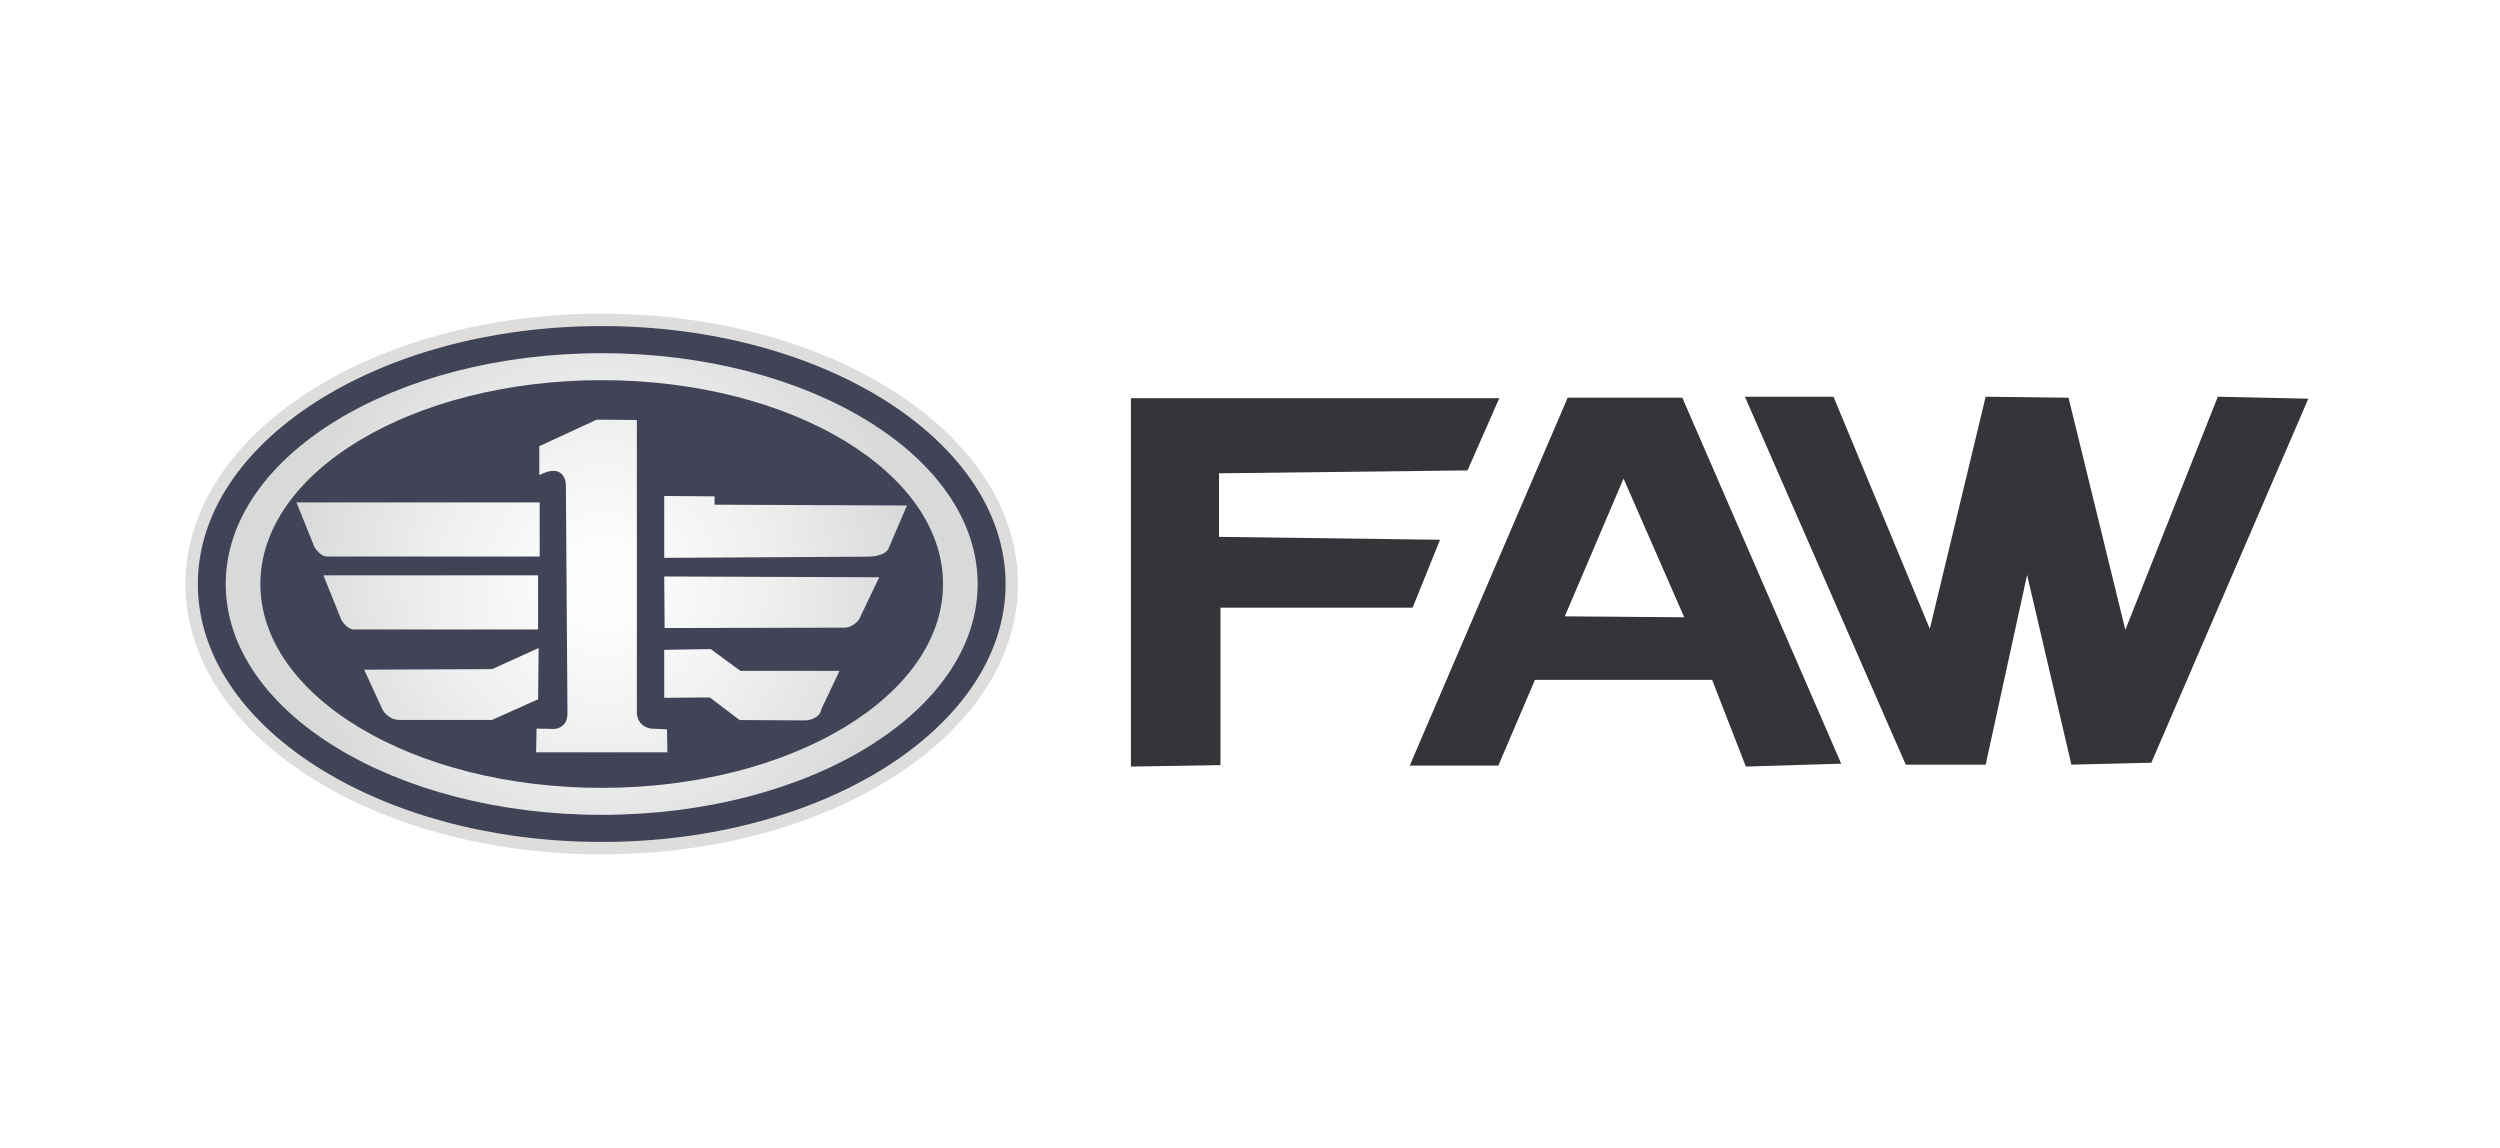
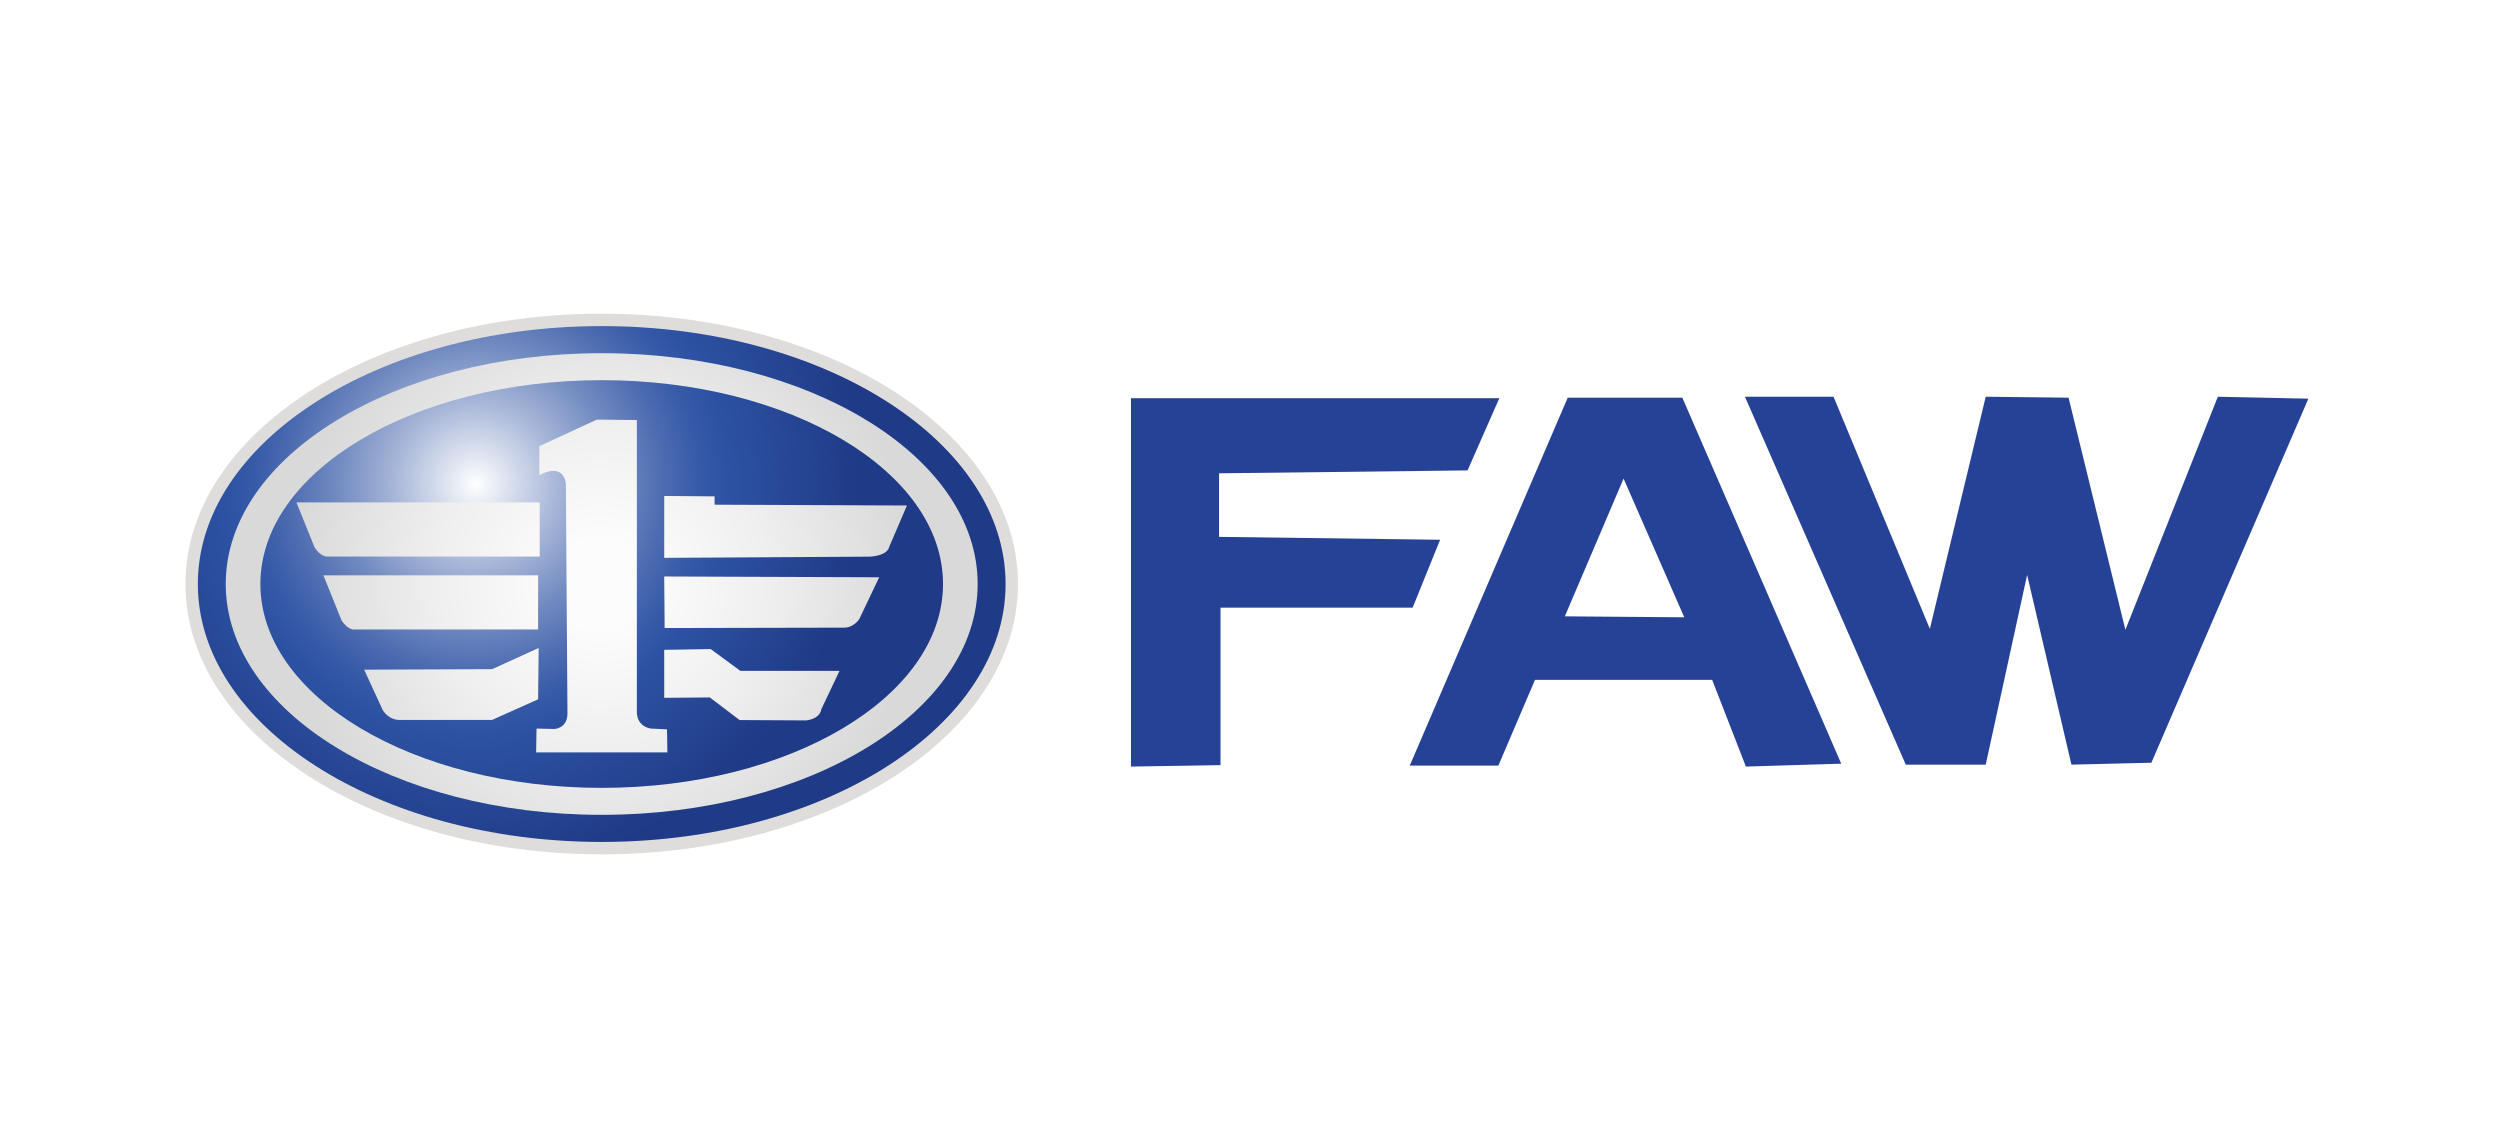
<svg xmlns="http://www.w3.org/2000/svg" width="122" height="56" viewBox="0 0 122 56" fill="none">
-   <path d="M29.363 41.389C40.415 41.389 49.375 35.619 49.375 28.5C49.375 21.381 40.415 15.61 29.363 15.61C18.311 15.61 9.352 21.381 9.352 28.5C9.352 35.619 18.311 41.389 29.363 41.389Z" fill="#404456" />
-   <path d="M29.363 41.389C40.415 41.389 49.375 35.619 49.375 28.5C49.375 21.381 40.415 15.61 29.363 15.61C18.311 15.61 9.352 21.381 9.352 28.5C9.352 35.619 18.311 41.389 29.363 41.389Z" stroke="#DEDDDB" stroke-width="0.605" />
-   <path d="M26.286 31.622L24.015 32.654L17.77 32.68L18.673 34.642C18.673 34.642 18.957 35.183 19.602 35.132H24.015L26.26 34.125L26.286 31.622ZM31.756 35.554C31.021 35.419 31.079 34.722 31.079 34.722V20.497L29.124 20.478L26.318 21.774V23.187C27.576 22.529 27.615 23.632 27.615 23.632L27.692 34.819C27.692 35.554 27.053 35.574 27.053 35.574L26.183 35.554L26.163 36.715H32.569L32.55 35.593L31.756 35.554ZM26.26 28.077H15.783L16.66 30.255C16.996 30.797 17.331 30.719 17.331 30.719H26.26V28.077ZM16.015 27.158H26.337V24.516H14.467L15.344 26.694C15.68 27.235 16.015 27.158 16.015 27.158ZM34.872 24.629V24.223L32.414 24.203V27.223L42.44 27.165C43.349 27.107 43.388 26.7 43.388 26.7L44.259 24.668L34.872 24.629ZM34.679 31.674L32.414 31.713V34.054L34.64 34.035L36.092 35.138L39.343 35.157C40.059 35.061 40.078 34.615 40.078 34.615L40.969 32.738H36.13L34.679 31.674ZM32.434 30.648L41.162 30.629C41.665 30.648 41.937 30.203 41.937 30.203L42.904 28.171L32.414 28.132L32.434 30.648ZM29.363 17.236C19.23 17.236 11.016 22.279 11.016 28.5C11.016 34.721 19.23 39.764 29.363 39.764C39.496 39.764 47.71 34.721 47.71 28.5C47.71 22.279 39.496 17.236 29.363 17.236ZM29.363 38.448C20.164 38.448 12.707 33.994 12.707 28.5C12.707 23.006 20.164 18.552 29.363 18.552C38.562 18.552 46.019 23.006 46.019 28.5C46.019 33.994 38.562 38.448 29.363 38.448Z" fill="url(#paint0_radial_596_6918)" />
-   <path d="M70.275 26.34L59.488 26.199V23.097L71.615 22.956L73.166 19.431H55.188V37.409L59.559 37.338V29.654H68.935L70.275 26.34ZM108.229 19.36L103.717 30.735L100.944 19.407L96.901 19.36L94.175 30.688L89.475 19.36H85.151L93 37.315H96.901L98.922 28.056L101.084 37.315L104.985 37.221L112.647 19.455L108.229 19.36ZM76.503 19.407L68.794 37.362H73.118L74.905 33.179H83.553L85.198 37.409L89.851 37.268L82.096 19.407H76.503ZM76.362 30.077L79.229 23.355L82.19 30.123L76.362 30.077Z" fill="#343539" />
+   <path d="M29.363 41.389C40.415 41.389 49.375 35.619 49.375 28.5C49.375 21.381 40.415 15.611 29.363 15.611C18.311 15.611 9.352 21.381 9.352 28.5C9.352 35.619 18.311 41.389 29.363 41.389Z" fill="url(#paint0_radial_655_3794)" />
+   <path d="M29.363 41.389C40.415 41.389 49.375 35.619 49.375 28.5C49.375 21.381 40.415 15.611 29.363 15.611C18.311 15.611 9.352 21.381 9.352 28.5C9.352 35.619 18.311 41.389 29.363 41.389Z" stroke="#DEDDDB" stroke-width="0.605" />
+   <path d="M26.286 31.622L24.015 32.655L17.77 32.68L18.673 34.642C18.673 34.642 18.957 35.184 19.602 35.132H24.015L26.26 34.126L26.286 31.622ZM31.756 35.554C31.021 35.419 31.079 34.722 31.079 34.722V20.497L29.124 20.478L26.318 21.775V23.187C27.576 22.529 27.615 23.633 27.615 23.633L27.692 34.819C27.692 35.554 27.053 35.574 27.053 35.574L26.183 35.554L26.163 36.716H32.569L32.55 35.593L31.756 35.554ZM26.26 28.077H15.783L16.66 30.255C16.996 30.797 17.331 30.719 17.331 30.719H26.26V28.077ZM16.015 27.158H26.337V24.516H14.467L15.344 26.694C15.68 27.235 16.015 27.158 16.015 27.158ZM34.872 24.629V24.223L32.414 24.203V27.223L42.44 27.165C43.349 27.107 43.388 26.7 43.388 26.7L44.259 24.668L34.872 24.629ZM34.679 31.674L32.414 31.713V34.054L34.64 34.035L36.092 35.138L39.343 35.157C40.059 35.061 40.078 34.616 40.078 34.616L40.969 32.738H36.13L34.679 31.674ZM32.434 30.648L41.162 30.629C41.665 30.648 41.937 30.203 41.937 30.203L42.904 28.171L32.414 28.132L32.434 30.648ZM29.363 17.236C19.23 17.236 11.016 22.279 11.016 28.5C11.016 34.721 19.23 39.764 29.363 39.764C39.496 39.764 47.71 34.721 47.71 28.5C47.71 22.279 39.496 17.236 29.363 17.236ZM29.363 38.448C20.164 38.448 12.707 33.994 12.707 28.5C12.707 23.006 20.164 18.552 29.363 18.552C38.562 18.552 46.019 23.006 46.019 28.5C46.019 33.994 38.562 38.448 29.363 38.448Z" fill="url(#paint1_radial_655_3794)" />
+   <path d="M70.277 26.34L59.49 26.199V23.097L71.617 22.956L73.168 19.431H55.19V37.409L59.561 37.339V29.654H68.937L70.277 26.34ZM108.231 19.36L103.719 30.735L100.946 19.407L96.903 19.36L94.177 30.688L89.477 19.36H85.153L93.002 37.315H96.903L98.924 28.056L101.086 37.315L104.987 37.221L112.649 19.455L108.231 19.36ZM76.505 19.407L68.796 37.362H73.12L74.907 33.179H83.555L85.2 37.409L89.853 37.268L82.098 19.407H76.505ZM76.364 30.077L79.231 23.355L82.192 30.124L76.364 30.077Z" fill="#264296" />
  <defs>
-     <radialGradient id="paint0_radial_596_6918" cx="0" cy="0" r="1" gradientUnits="userSpaceOnUse" gradientTransform="translate(29.3629 28.4999) scale(15.2233 15.2233)">
+     <radialGradient id="paint0_radial_655_3794" cx="0" cy="0" r="1" gradientUnits="userSpaceOnUse" gradientTransform="translate(23.2344 23.6229) scale(20.1898)">
+       <stop stop-color="white" />
+       <stop offset="0.046" stop-color="#E9EDF5" />
+       <stop offset="0.197" stop-color="#A7B6D8" />
+       <stop offset="0.333" stop-color="#728BC1" />
+       <stop offset="0.451" stop-color="#4D6CB1" />
+       <stop offset="0.545" stop-color="#3559A7" />
+       <stop offset="0.604" stop-color="#2D52A3" />
+       <stop offset="0.934" stop-color="#1F3A86" />
+     </radialGradient>
+     <radialGradient id="paint1_radial_655_3794" cx="0" cy="0" r="1" gradientUnits="userSpaceOnUse" gradientTransform="translate(29.3629 28.5) scale(15.2233 15.2233)">
      <stop offset="0.145" stop-color="#FCFCFC" />
      <stop offset="0.532" stop-color="#EFEFEF" />
      <stop offset="1" stop-color="#D9D9D9" />
    </radialGradient>
  </defs>
</svg>
